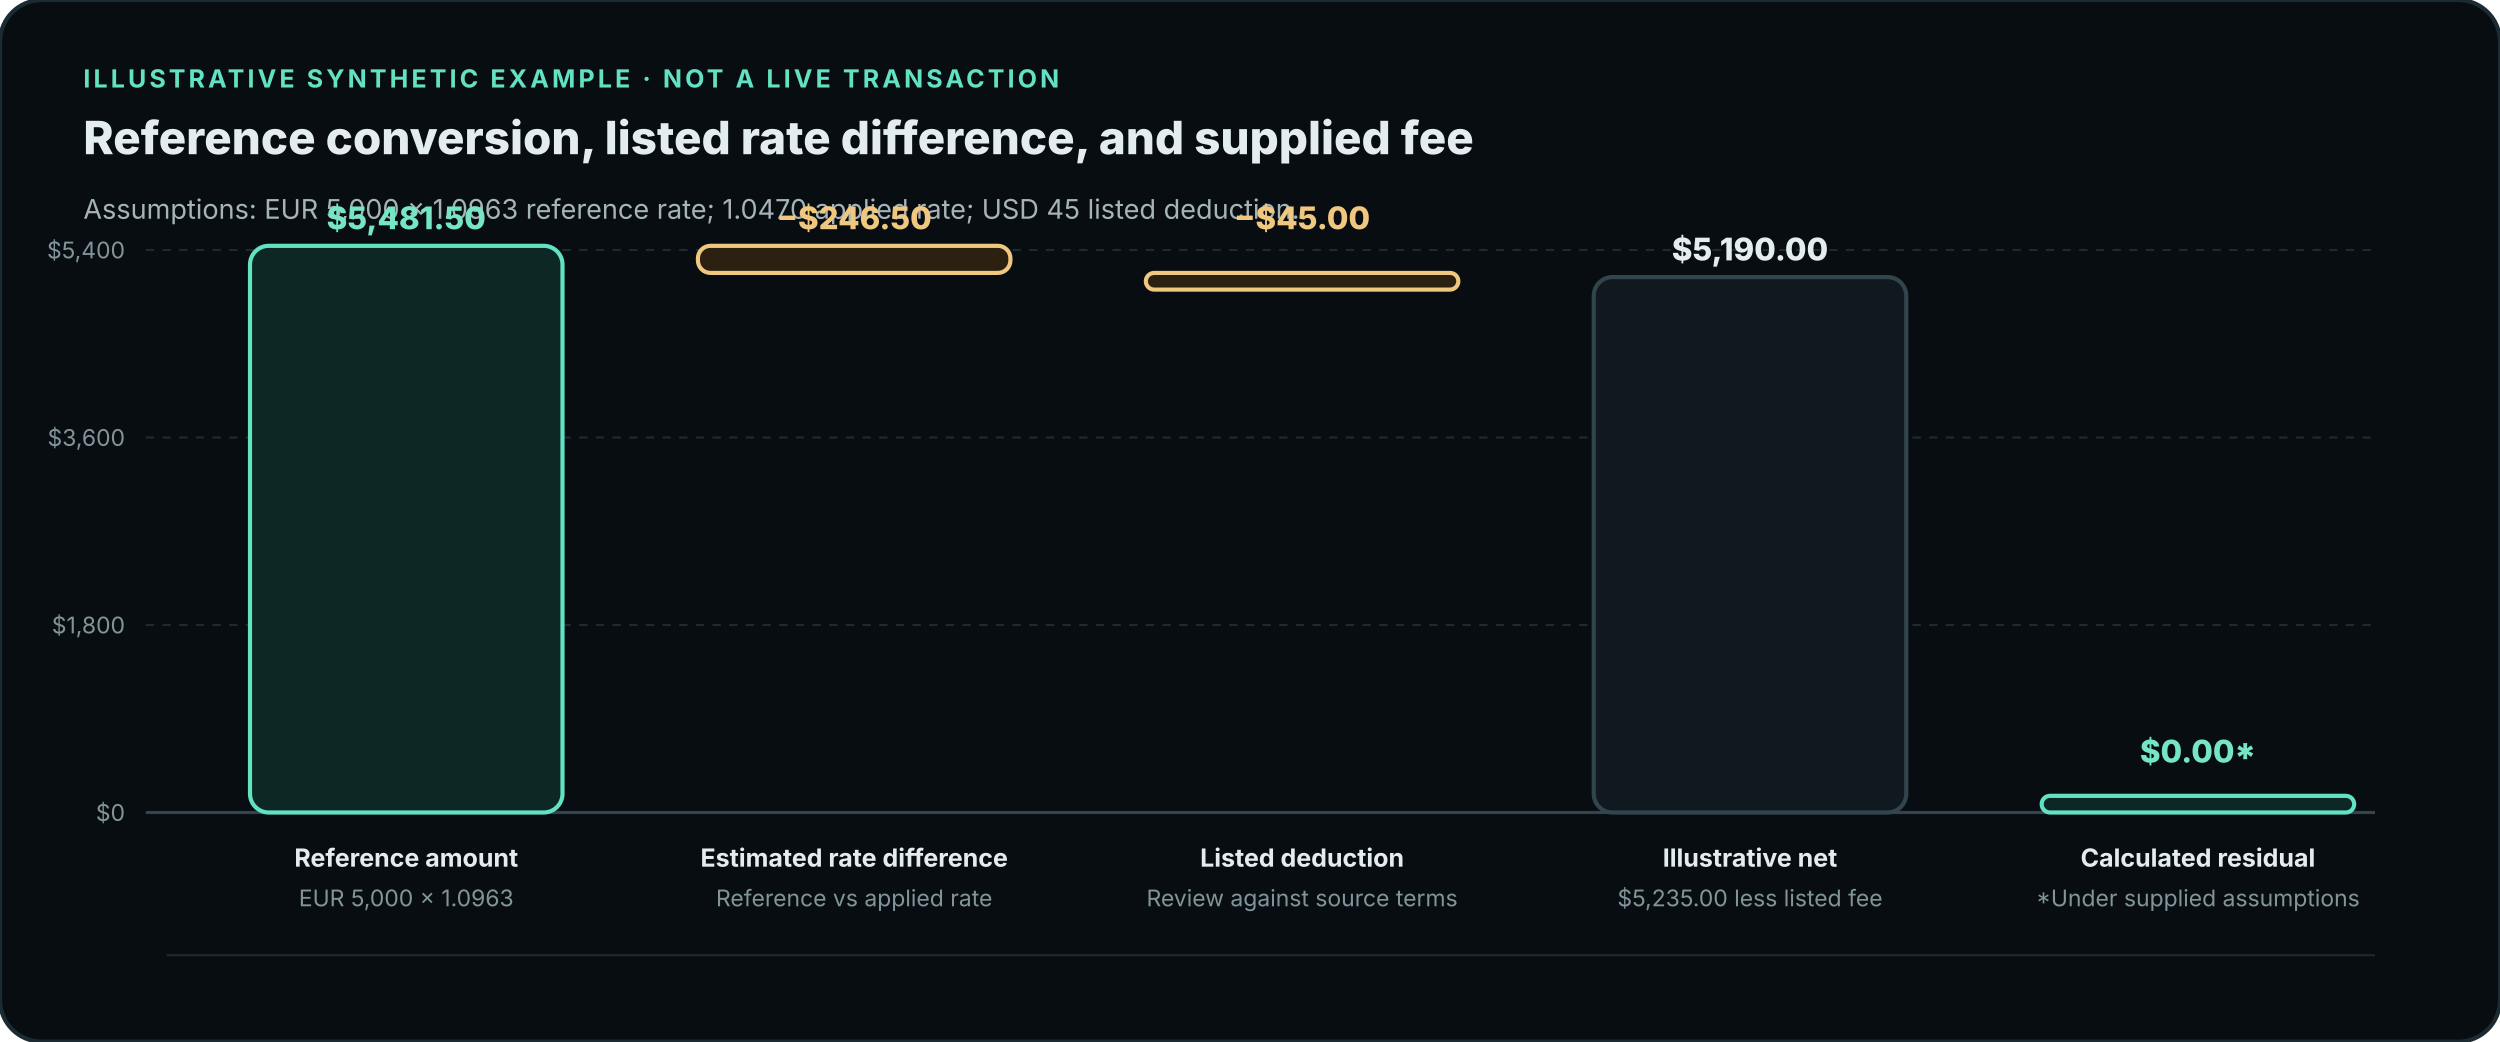
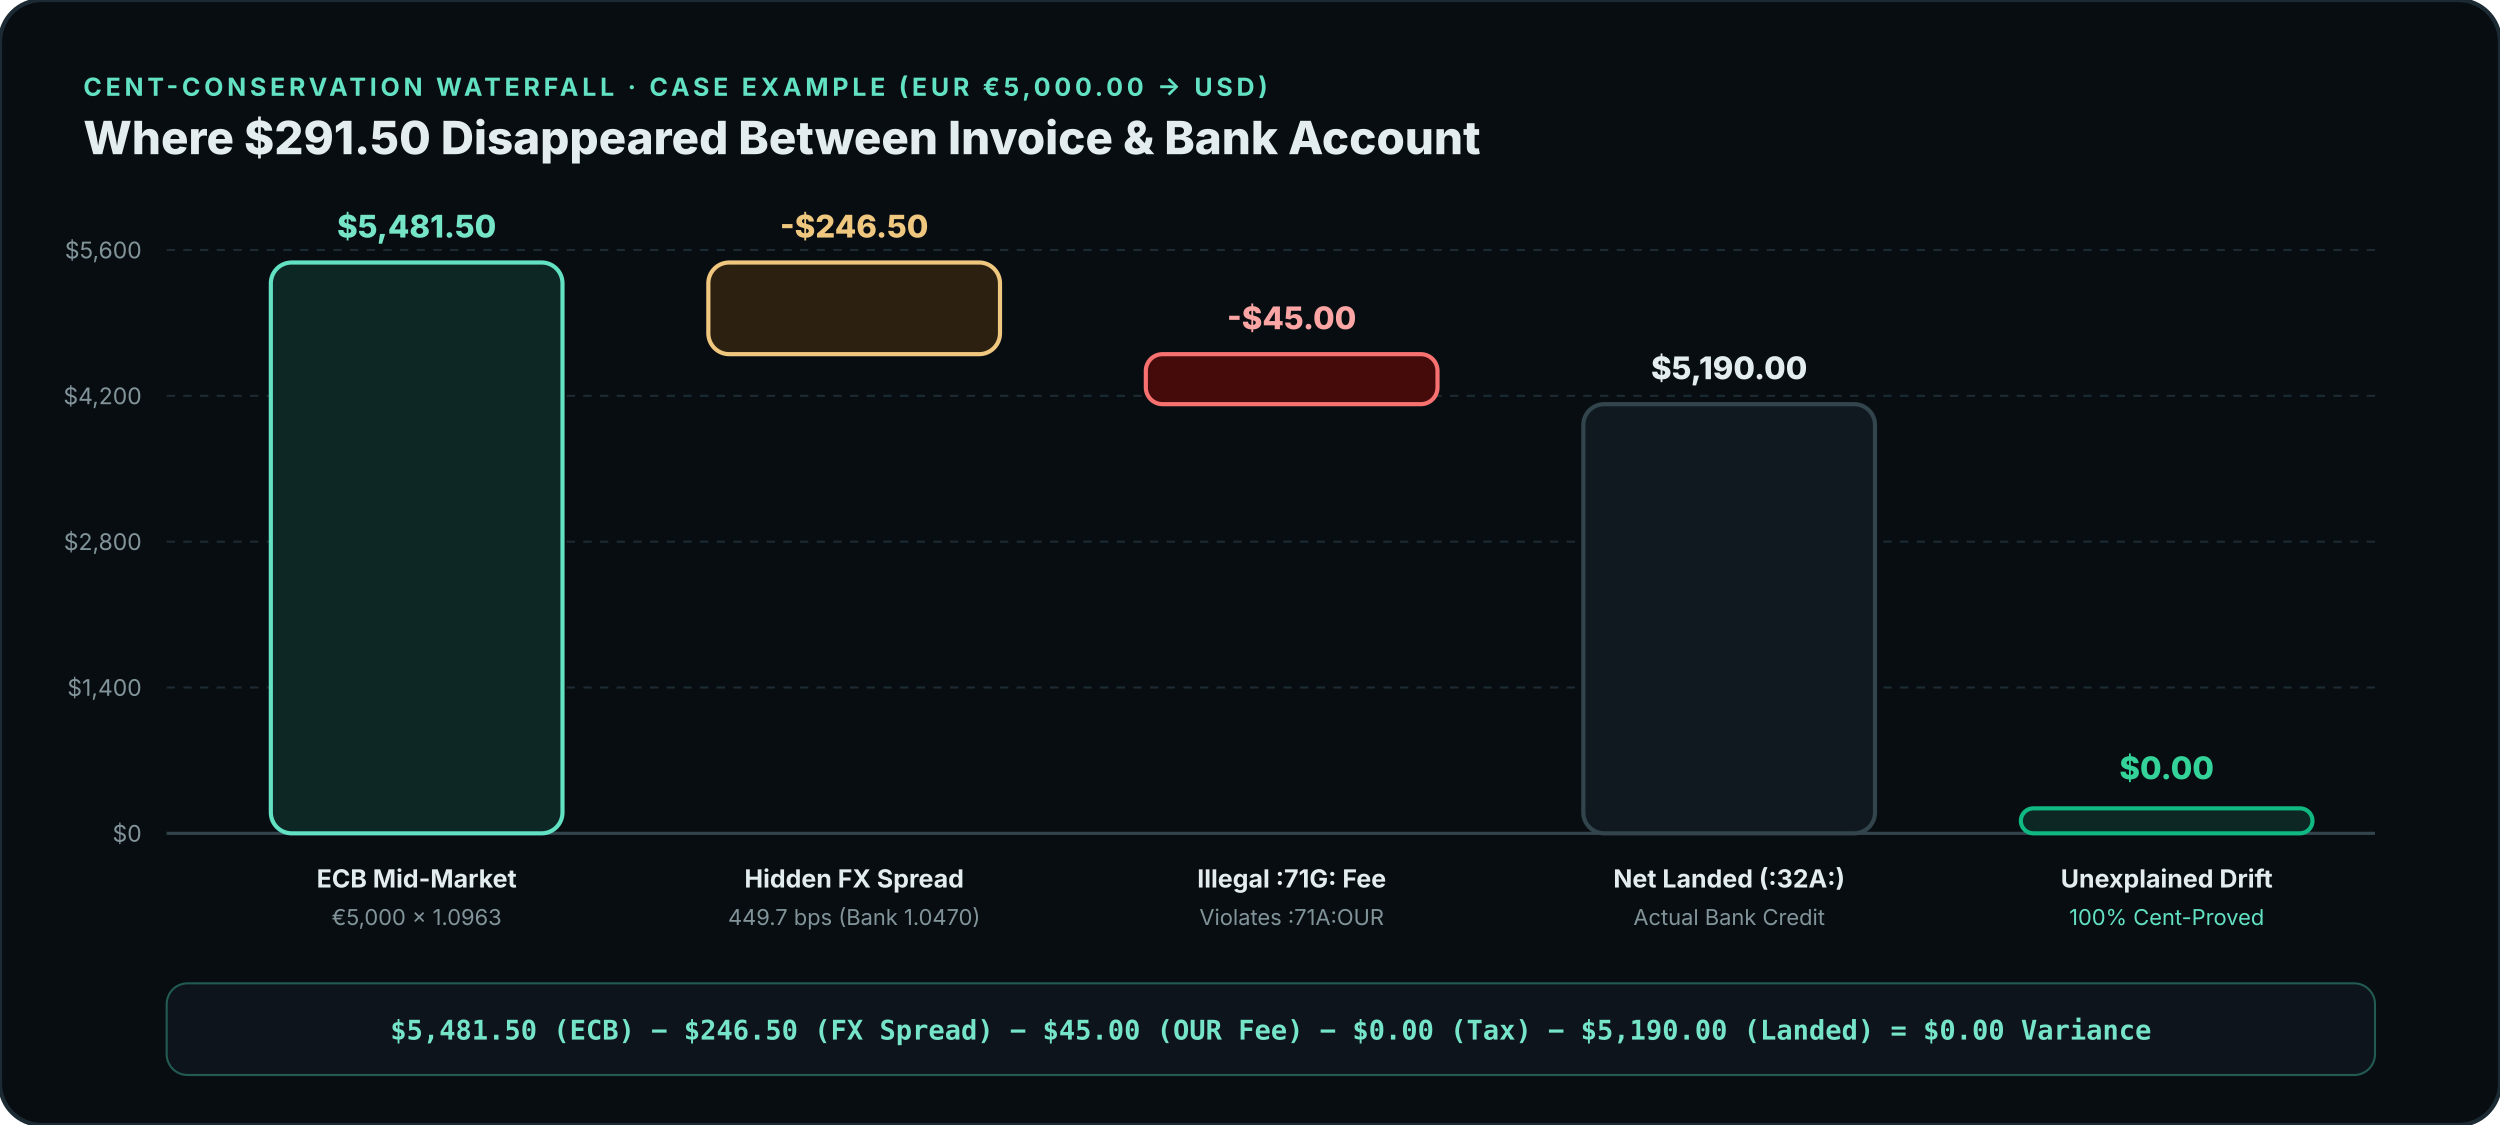
- <svg xmlns="http://www.w3.org/2000/svg" viewBox="0 0 1200 500" width="1200" height="500" font-family="Inter, Segoe UI, system-ui, sans-serif">
-   <rect width="1200" height="500" rx="20" fill="#080d12" stroke="#1c2a33" stroke-width="2" />
-   <text x="40" y="42" fill="#62e1c3" font-size="12" font-weight="700" letter-spacing="1.5">ILLUSTRATIVE SYNTHETIC EXAMPLE · NOT A LIVE TRANSACTION</text>
-   <text x="40" y="74" fill="#e3edef" font-size="22" font-weight="800">Reference conversion, listed rate difference, and supplied fee</text>
-   <text x="40" y="105" fill="#a4b4b8" font-size="13">Assumptions: EUR 5,000 × 1.0963 reference rate; 1.0470 applied rate; USD 45 listed deduction.</text>
-   <line x1="70" y1="390" x2="1140" y2="390" stroke="#32454d" stroke-width="1.5" />
-   <line x1="70" y1="300" x2="1140" y2="300" stroke="#1c2a33" stroke-dasharray="4 4" />
-   <line x1="70" y1="210" x2="1140" y2="210" stroke="#1c2a33" stroke-dasharray="4 4" />
-   <line x1="70" y1="120" x2="1140" y2="120" stroke="#1c2a33" stroke-dasharray="4 4" />
-   <text x="60" y="394" text-anchor="end" fill="#81949a" font-size="11">$0</text>
-   <text x="60" y="304" text-anchor="end" fill="#81949a" font-size="11">$1,800</text>
-   <text x="60" y="214" text-anchor="end" fill="#81949a" font-size="11">$3,600</text>
-   <text x="60" y="124" text-anchor="end" fill="#81949a" font-size="11">$5,400</text>
-   <rect x="120" y="118" width="150" height="272" rx="9" fill="#0d2725" stroke="#62e1c3" stroke-width="2" />
-   <text x="195" y="110" text-anchor="middle" fill="#75e4c7" font-size="15" font-weight="800">$5,481.50</text>
-   <text x="195" y="416" text-anchor="middle" fill="#e3edef" font-size="12" font-weight="700">Reference amount</text>
-   <text x="195" y="435" text-anchor="middle" fill="#81949a" font-size="11">EUR 5,000 × 1.0963</text>
-   <rect x="335" y="118" width="150" height="13" rx="6" fill="#2c2111" stroke="#f0c77f" stroke-width="2" />
-   <text x="410" y="110" text-anchor="middle" fill="#f0c77f" font-size="15" font-weight="800">−$246.50</text>
-   <text x="410" y="416" text-anchor="middle" fill="#e3edef" font-size="12" font-weight="700">Estimated rate difference</text>
-   <text x="410" y="435" text-anchor="middle" fill="#81949a" font-size="11">Reference vs applied rate</text>
-   <rect x="550" y="131" width="150" height="8" rx="4" fill="#2c2111" stroke="#f0c77f" stroke-width="2" />
-   <text x="625" y="110" text-anchor="middle" fill="#f0c77f" font-size="15" font-weight="800">−$45.00</text>
-   <text x="625" y="416" text-anchor="middle" fill="#e3edef" font-size="12" font-weight="700">Listed deduction</text>
-   <text x="625" y="435" text-anchor="middle" fill="#81949a" font-size="11">Review against source terms</text>
-   <rect x="765" y="133" width="150" height="257" rx="9" fill="#101820" stroke="#32454d" stroke-width="2" />
-   <text x="840" y="125" text-anchor="middle" fill="#e3edef" font-size="15" font-weight="800">$5,190.00</text>
-   <text x="840" y="416" text-anchor="middle" fill="#e3edef" font-size="12" font-weight="700">Illustrative net</text>
-   <text x="840" y="435" text-anchor="middle" fill="#81949a" font-size="11">$5,235.00 less listed fee</text>
-   <rect x="980" y="382" width="150" height="8" rx="4" fill="#0d2725" stroke="#62e1c3" stroke-width="2" />
-   <text x="1055" y="366" text-anchor="middle" fill="#75e4c7" font-size="15" font-weight="800">$0.00*</text>
-   <text x="1055" y="416" text-anchor="middle" fill="#e3edef" font-size="12" font-weight="700">Calculated residual</text>
-   <text x="1055" y="435" text-anchor="middle" fill="#81949a" font-size="11">*Under supplied assumptions</text>
-   <rect x="80" y="458" width="1060" height="1" fill="#1c2a33" />
+ <svg xmlns="http://www.w3.org/2000/svg" viewBox="0 0 1200 540" width="1200" height="540" font-family="Inter, Segoe UI, system-ui, sans-serif">
+   <rect width="1200" height="540" rx="20" fill="#080d12" stroke="#1c2a33" stroke-width="2" />
+   <text x="40" y="46" fill="#62e1c3" font-size="12" font-weight="700" letter-spacing="1.8">CENT-CONSERVATION WATERFALL · CASE EXAMPLE (EUR €5,000.00 → USD)</text>
+   <text x="40" y="74" fill="#e3edef" font-size="22" font-weight="800">Where $291.50 Disappeared Between Invoice &amp; Bank Account</text>
+   <line x1="80" y1="120" x2="1140" y2="120" stroke="#1c2a33" stroke-dasharray="4 4" />
+   <line x1="80" y1="190" x2="1140" y2="190" stroke="#1c2a33" stroke-dasharray="4 4" />
+   <line x1="80" y1="260" x2="1140" y2="260" stroke="#1c2a33" stroke-dasharray="4 4" />
+   <line x1="80" y1="330" x2="1140" y2="330" stroke="#1c2a33" stroke-dasharray="4 4" />
+   <line x1="80" y1="400" x2="1140" y2="400" stroke="#32454d" stroke-width="1.5" />
+   <text x="68" y="124" text-anchor="end" fill="#81949a" font-size="11">$5,600</text>
+   <text x="68" y="194" text-anchor="end" fill="#81949a" font-size="11">$4,200</text>
+   <text x="68" y="264" text-anchor="end" fill="#81949a" font-size="11">$2,800</text>
+   <text x="68" y="334" text-anchor="end" fill="#81949a" font-size="11">$1,400</text>
+   <text x="68" y="404" text-anchor="end" fill="#81949a" font-size="11">$0</text>
+   <rect x="130" y="126" width="140" height="274" rx="10" fill="#0d2725" stroke="#62e1c3" stroke-width="2" />
+   <text x="200" y="114" text-anchor="middle" fill="#75e4c7" font-size="15" font-weight="800">$5,481.50</text>
+   <text x="200" y="426" text-anchor="middle" fill="#e3edef" font-size="12" font-weight="700">ECB Mid-Market</text>
+   <text x="200" y="444" text-anchor="middle" fill="#81949a" font-size="10.5">€5,000 × 1.0963</text>
+   <rect x="340" y="126" width="140" height="44" rx="10" fill="#2c2111" stroke="#f0c77f" stroke-width="2" />
+   <text x="410" y="114" text-anchor="middle" fill="#f0c77f" font-size="15" font-weight="800">-$246.50</text>
+   <text x="410" y="426" text-anchor="middle" fill="#e3edef" font-size="12" font-weight="700">Hidden FX Spread</text>
+   <text x="410" y="444" text-anchor="middle" fill="#81949a" font-size="10.5">449.7 bps (Bank 1.0470)</text>
+   <rect x="550" y="170" width="140" height="24" rx="8" fill="#450a0a" stroke="#f87171" stroke-width="2" />
+   <text x="620" y="158" text-anchor="middle" fill="#fca5a5" font-size="15" font-weight="800">-$45.00</text>
+   <text x="620" y="426" text-anchor="middle" fill="#e3edef" font-size="12" font-weight="700">Illegal :71G: Fee</text>
+   <text x="620" y="444" text-anchor="middle" fill="#81949a" font-size="10.5">Violates :71A:OUR</text>
+   <rect x="760" y="194" width="140" height="206" rx="10" fill="#101820" stroke="#32454d" stroke-width="2" />
+   <text x="830" y="182" text-anchor="middle" fill="#e3edef" font-size="15" font-weight="800">$5,190.00</text>
+   <text x="830" y="426" text-anchor="middle" fill="#e3edef" font-size="12" font-weight="700">Net Landed (:32A:)</text>
+   <text x="830" y="444" text-anchor="middle" fill="#81949a" font-size="10.5">Actual Bank Credit</text>
+   <rect x="970" y="388" width="140" height="12" rx="6" fill="#0d2725" stroke="#10b981" stroke-width="2" />
+   <text x="1040" y="374" text-anchor="middle" fill="#34d399" font-size="15" font-weight="800">$0.00</text>
+   <text x="1040" y="426" text-anchor="middle" fill="#e3edef" font-size="12" font-weight="700">Unexplained Drift</text>
+   <text x="1040" y="444" text-anchor="middle" fill="#62e1c3" font-size="10.5">100% Cent-Proved</text>
+   <rect x="80" y="472" width="1060" height="44" rx="10" fill="#0d141b" stroke="#225b51" />
+   <text x="610" y="499" text-anchor="middle" fill="#75e4c7" font-size="13" font-weight="700" font-family="JetBrains Mono, monospace">
+     $5,481.50 (ECB) − $246.50 (FX Spread) − $45.00 (OUR Fee) − $0.00 (Tax) − $5,190.00 (Landed) = $0.00 Variance
+   </text>
</svg>
